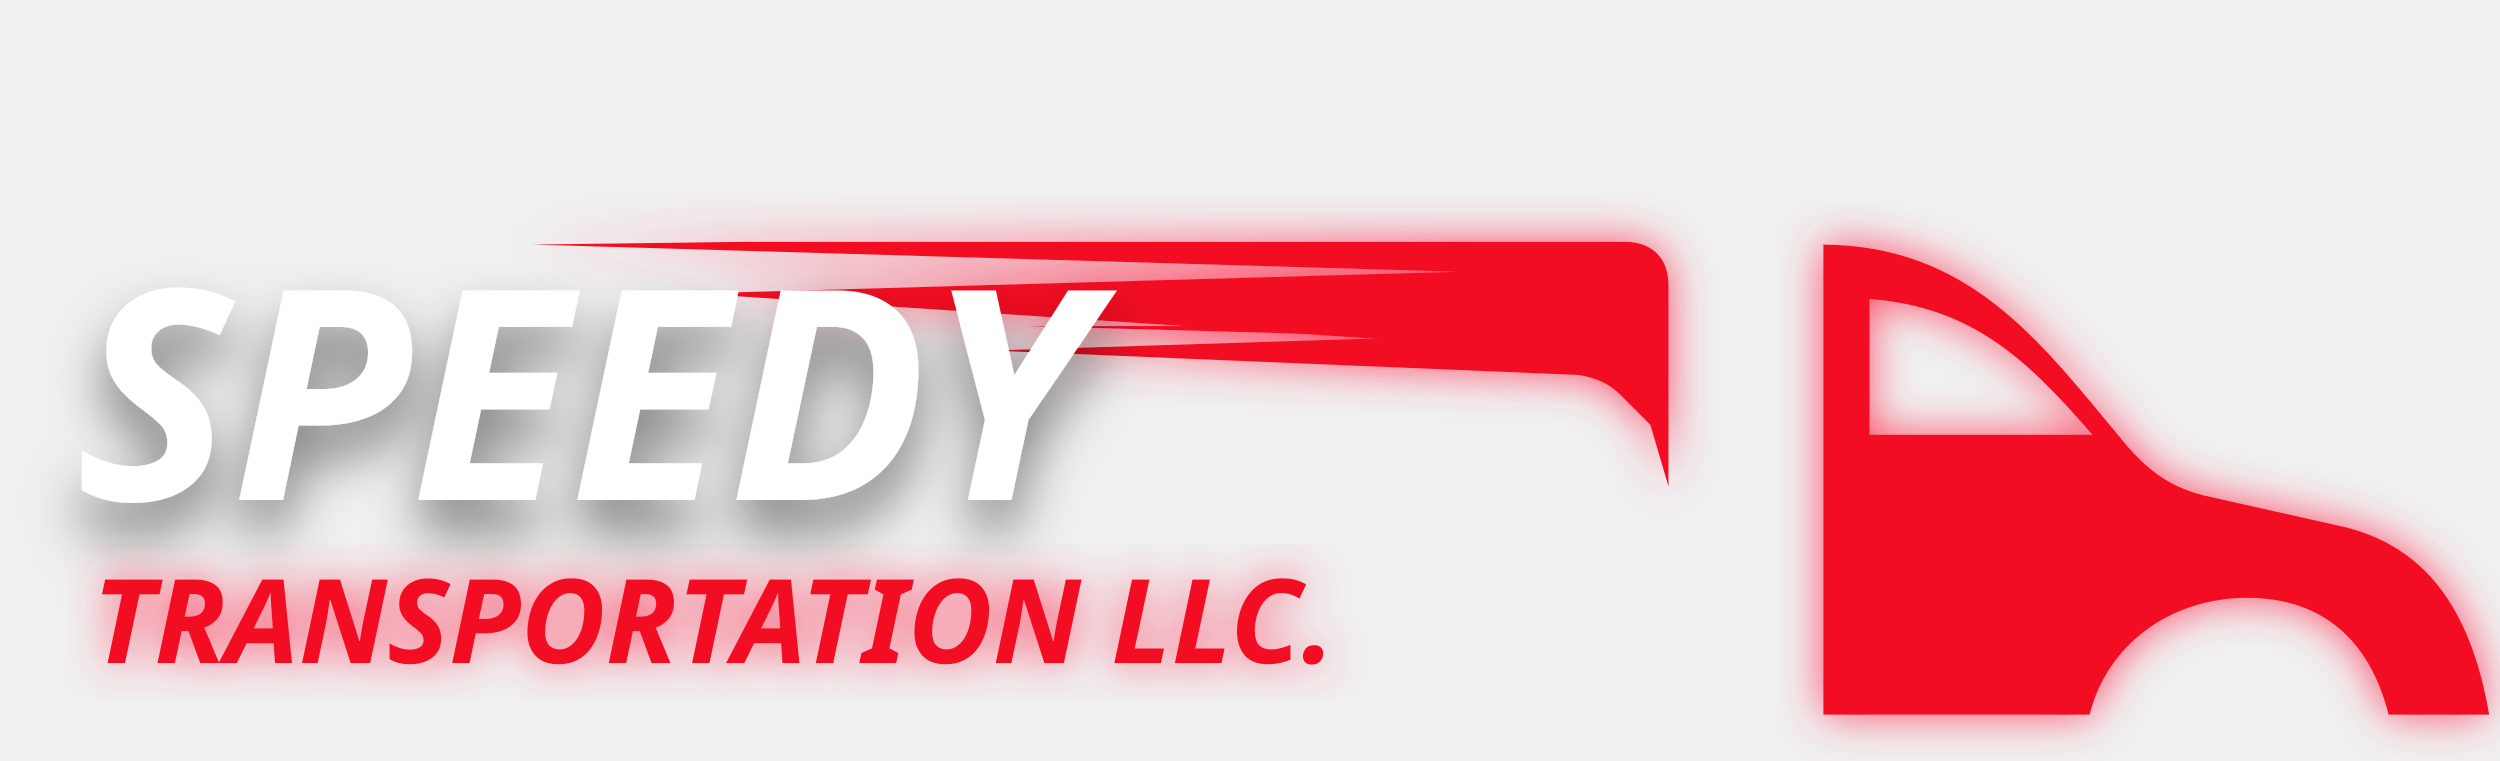
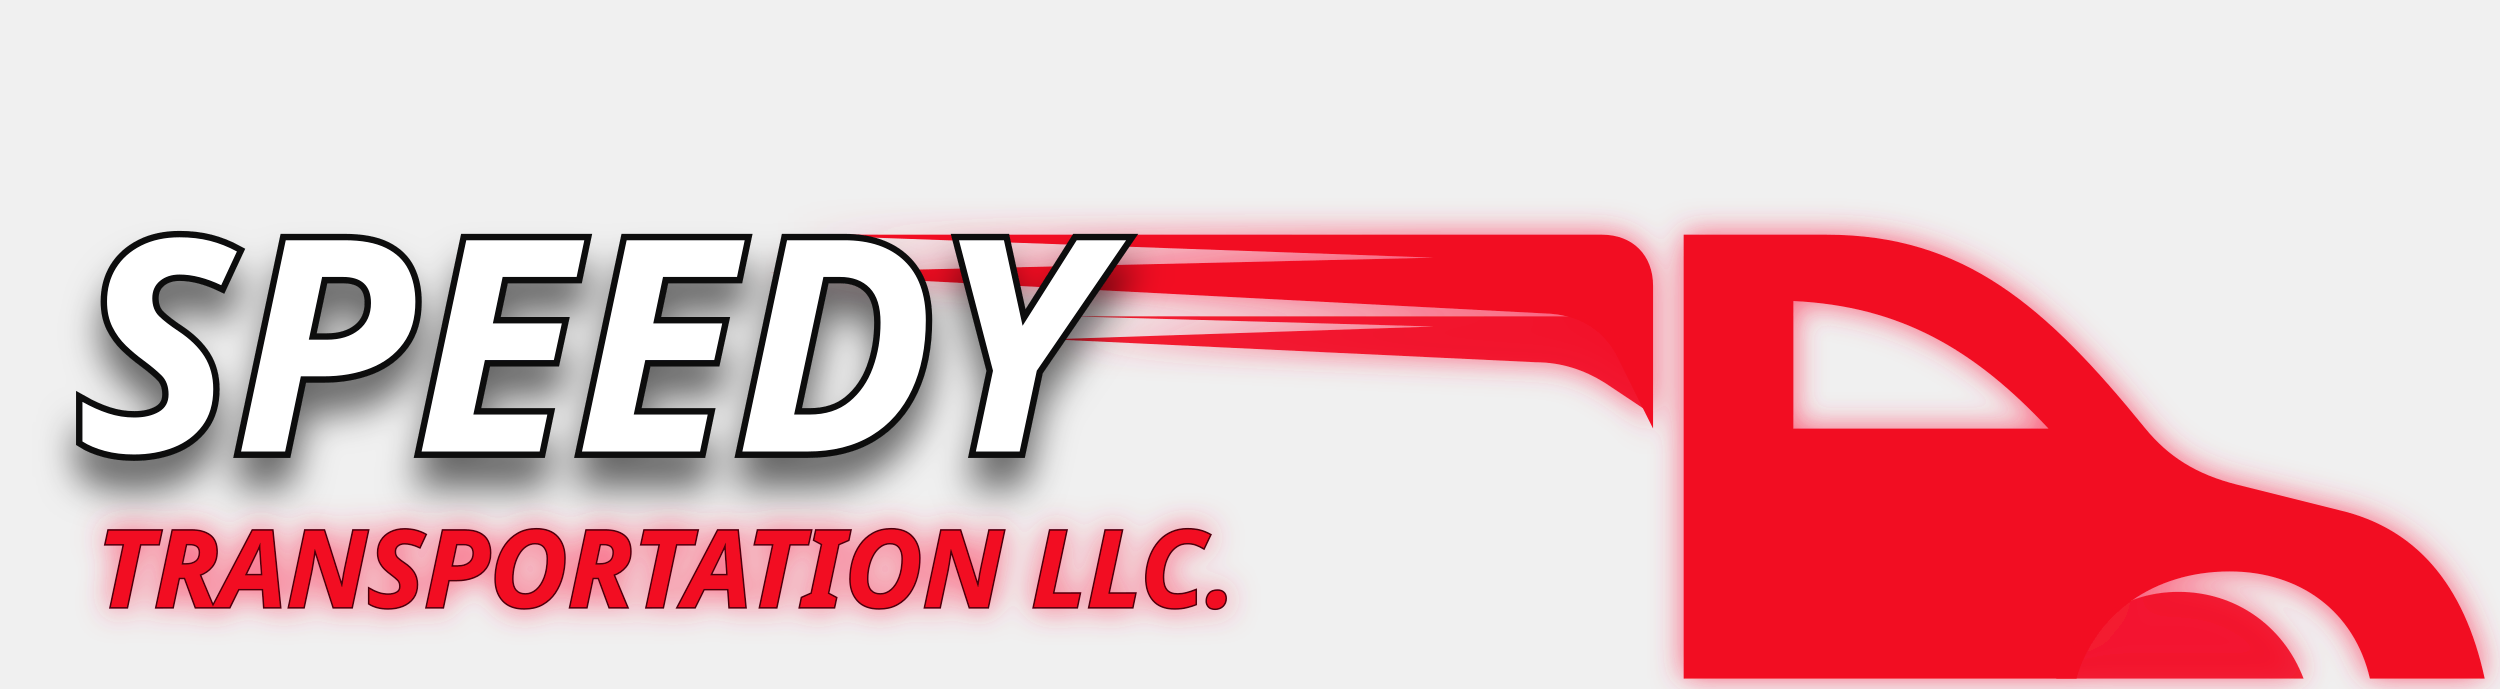
- <svg xmlns="http://www.w3.org/2000/svg" viewBox="0 0 920 280" role="img" aria-labelledby="title desc">
+ <svg xmlns="http://www.w3.org/2000/svg" viewBox="0 0 980 270" role="img" aria-labelledby="title desc">
  <defs>
-     <filter id="redGlow" x="-20%" y="-40%" width="140%" height="180%">
-       <feGaussianBlur stdDeviation="8" result="blur" />
-       <feColorMatrix in="blur" type="matrix" values="1 0 0 0 0.95 0 0 0 0 0.04 0 0 0 0 0.10 0 0 0 0.9 0" />
+     <filter id="redGlow" x="-18%" y="-45%" width="136%" height="190%">
+       <feGaussianBlur stdDeviation="6" result="blur" />
+       <feColorMatrix in="blur" type="matrix" values="1 0 0 0 0.95 0 0 0 0 0.03 0 0 0 0 0.09 0 0 0 0.78 0" />
      <feMerge>
        <feMergeNode />
        <feMergeNode in="SourceGraphic" />
      </feMerge>
    </filter>
-     <filter id="whiteShadow" x="-20%" y="-40%" width="140%" height="180%">
-       <feDropShadow dx="0" dy="12" stdDeviation="10" flood-color="#000000" flood-opacity="0.5" />
+     <filter id="wordShadow" x="-12%" y="-35%" width="126%" height="170%">
+       <feDropShadow dx="0" dy="12" stdDeviation="7" flood-color="#000000" flood-opacity="0.58" />
    </filter>
  </defs>
  <g filter="url(#redGlow)" fill="#f20f22">
-     <path d="M274 89h324c10 0 16 6 16 16v74l-10-34c-2-8-9-14-18-15l-330-22 280-8-340-10z" />
-     <path d="M378 120h210c7 0 13 5 15 12l8 28-15-15c-4-4-9-6-15-7l-216-9 158-5-145-4z" />
-     <path d="M622 90h48c55 0 81 36 111 72 9 11 18 18 33 21l49 11c28 7 46 28 53 69h-37c-7-28-25-43-52-43-29 0-52 18-58 43h-98V90zM688 110v50h82c-25-29-45-47-82-50z" />
+     <path d="M310 92h318c12 0 20 8 20 20v56l-14-28c-5-10-14-16-26-17L302 107l260-6-252-9z" />
+     <path d="M420 124h196c11 0 20 7 24 18l7 20-18-12c-8-5-17-8-27-8l-190-9 150-5-142-4z" opacity="0.92" />
+     <path d="M660 92h56c54 0 86 28 125 76 9 11 20 18 36 22l40 10c30 7 49 29 57 66h-45c-6-26-27-42-55-42-30 0-53 17-60 42H660V92zM703 118v50h100c-29-31-58-48-100-50z" />
+     <path d="M854 232c22 0 41 13 49 34h-97c8-21 26-34 48-34z" opacity="0.9" />
  </g>
-   <text x="28" y="184" fill="#ffffff" font-family="Arial Black, Impact, sans-serif" font-size="108" font-style="italic" font-weight="900" filter="url(#whiteShadow)">SPEEDY</text>
-   <text x="34" y="244" fill="#f20f22" font-family="Arial Black, Impact, sans-serif" font-size="43" font-style="italic" font-weight="900" filter="url(#redGlow)">TRANSPORTATION LLC.</text>
+   <text x="30" y="177" fill="#ffffff" stroke="#07080b" stroke-width="5" paint-order="stroke fill" font-family="Impact, 'Arial Black', sans-serif" font-size="116" font-style="italic" font-weight="900" filter="url(#wordShadow)">SPEEDY</text>
+   <text x="38" y="238" fill="#f20f22" stroke="#4b0208" stroke-width="1.2" paint-order="stroke fill" font-family="Impact, 'Arial Black', sans-serif" font-size="42" font-style="italic" font-weight="900" filter="url(#redGlow)">TRANSPORTATION LLC.</text>
</svg>
